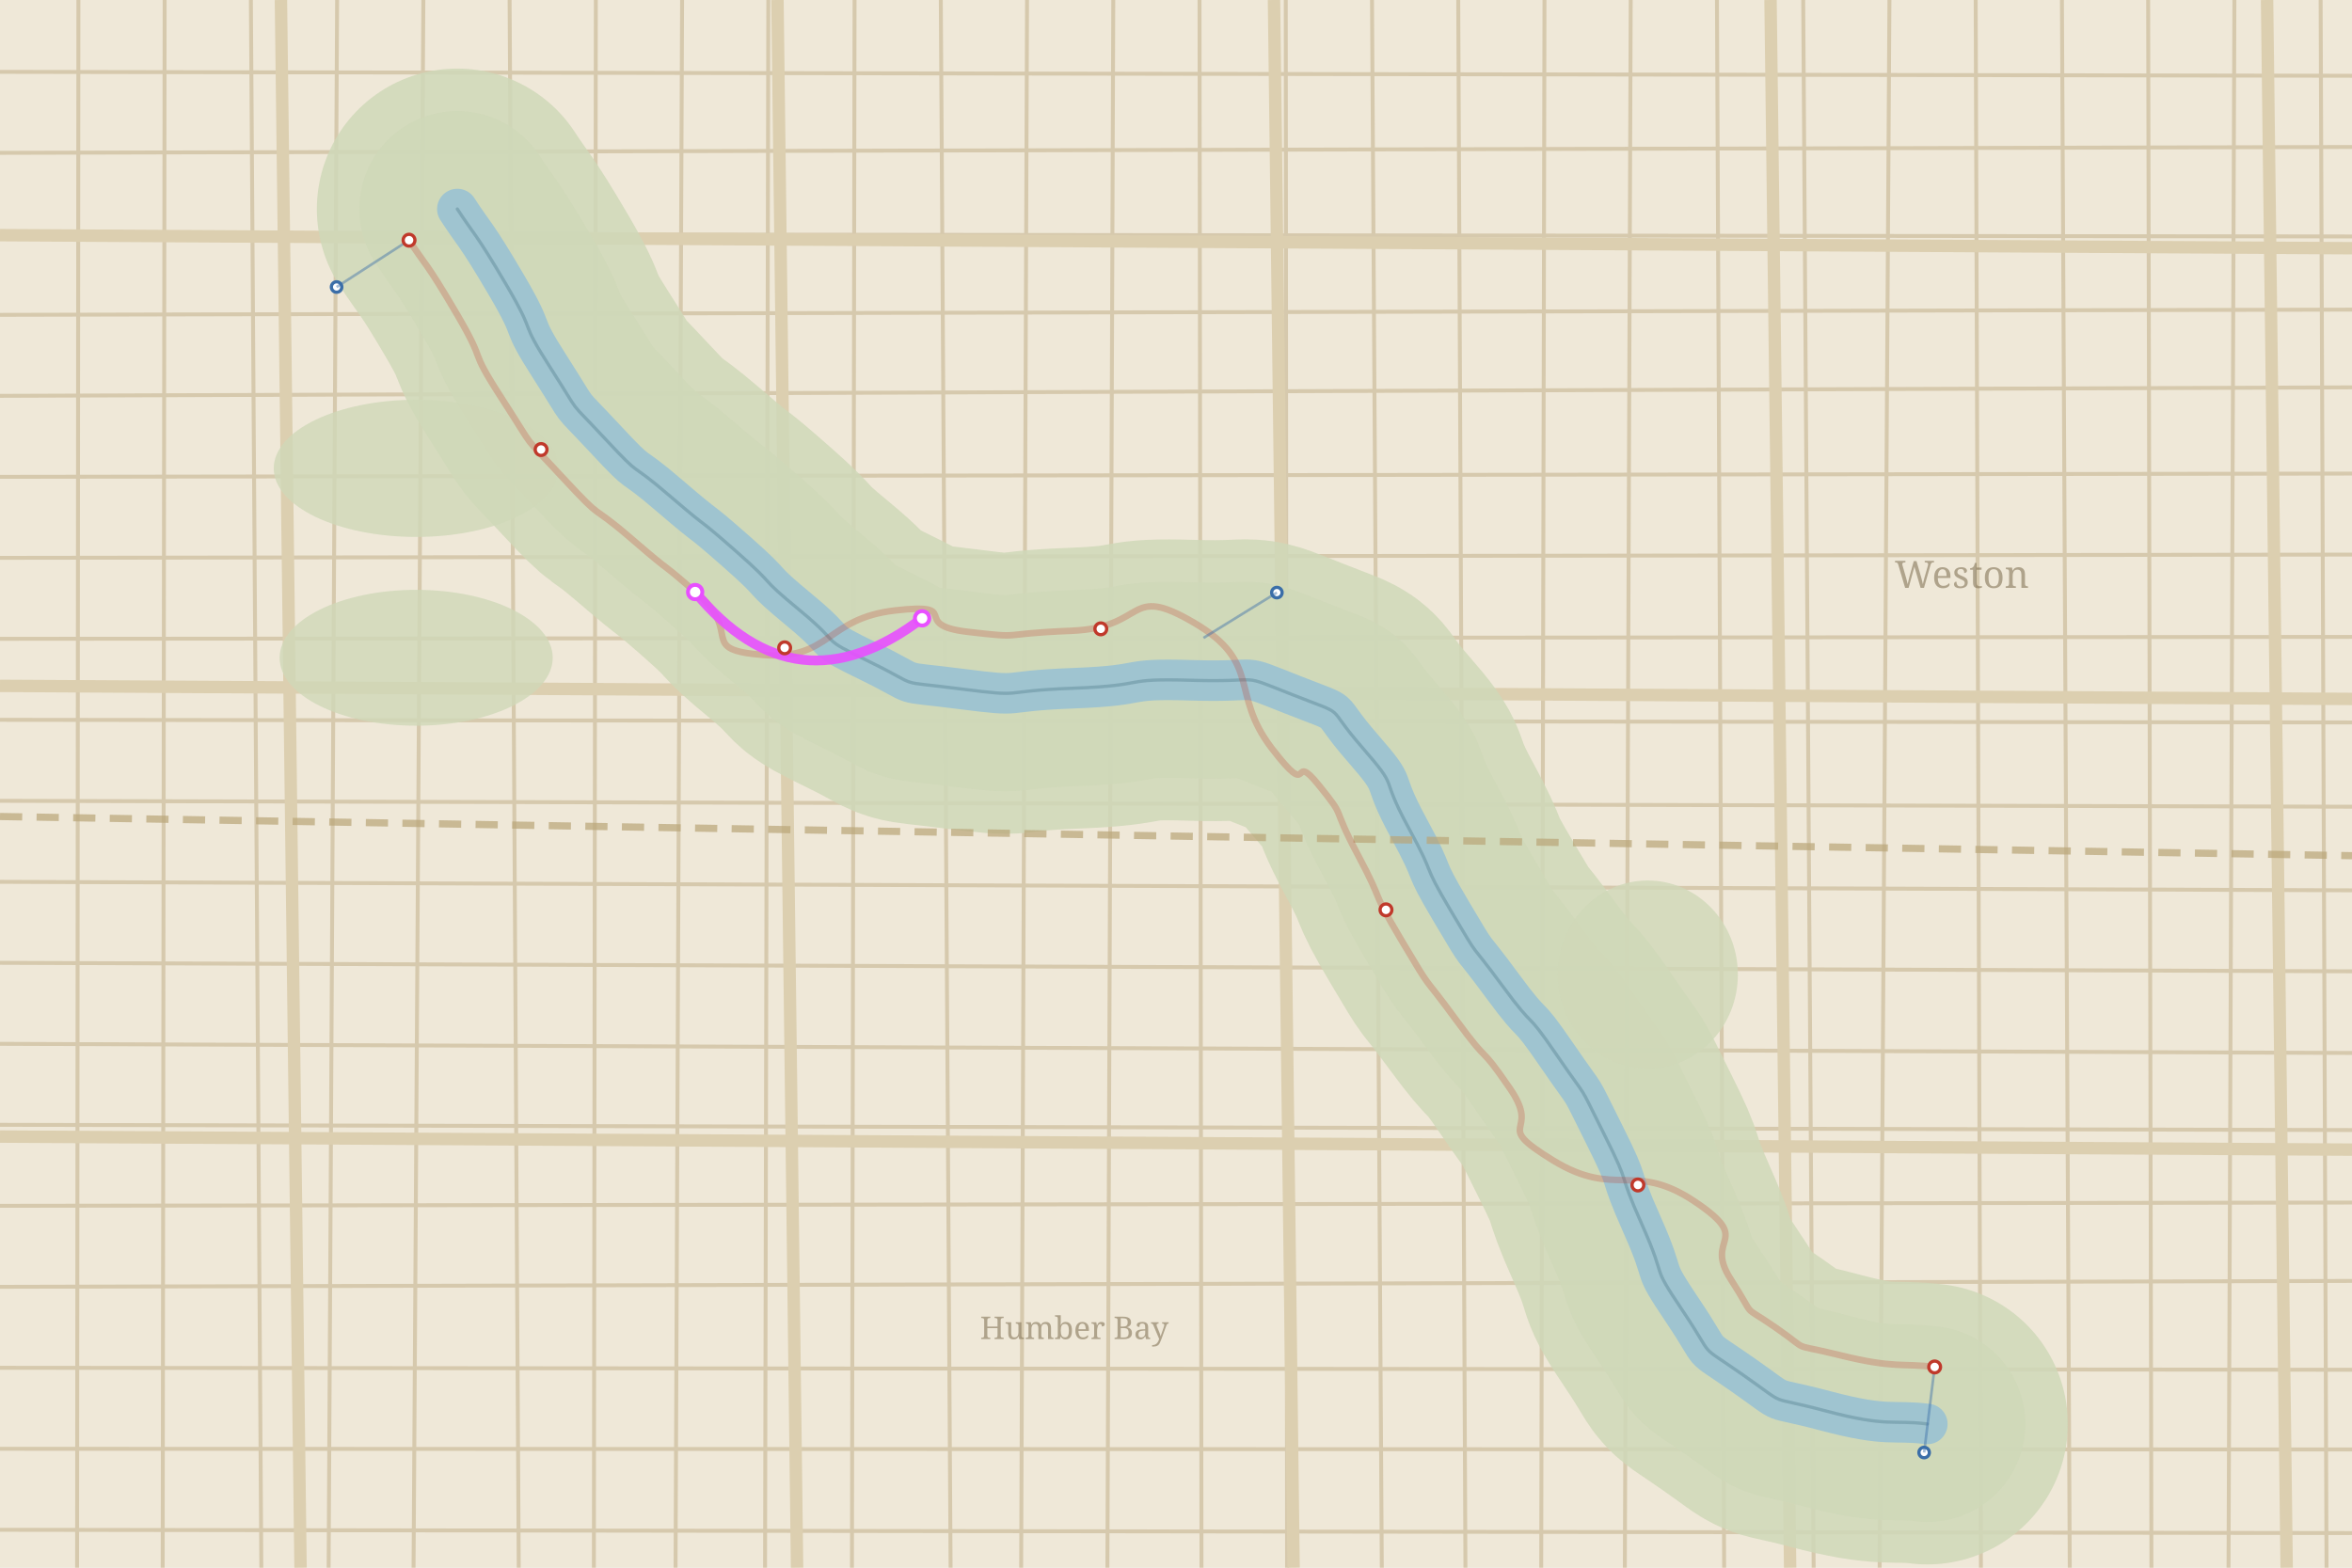
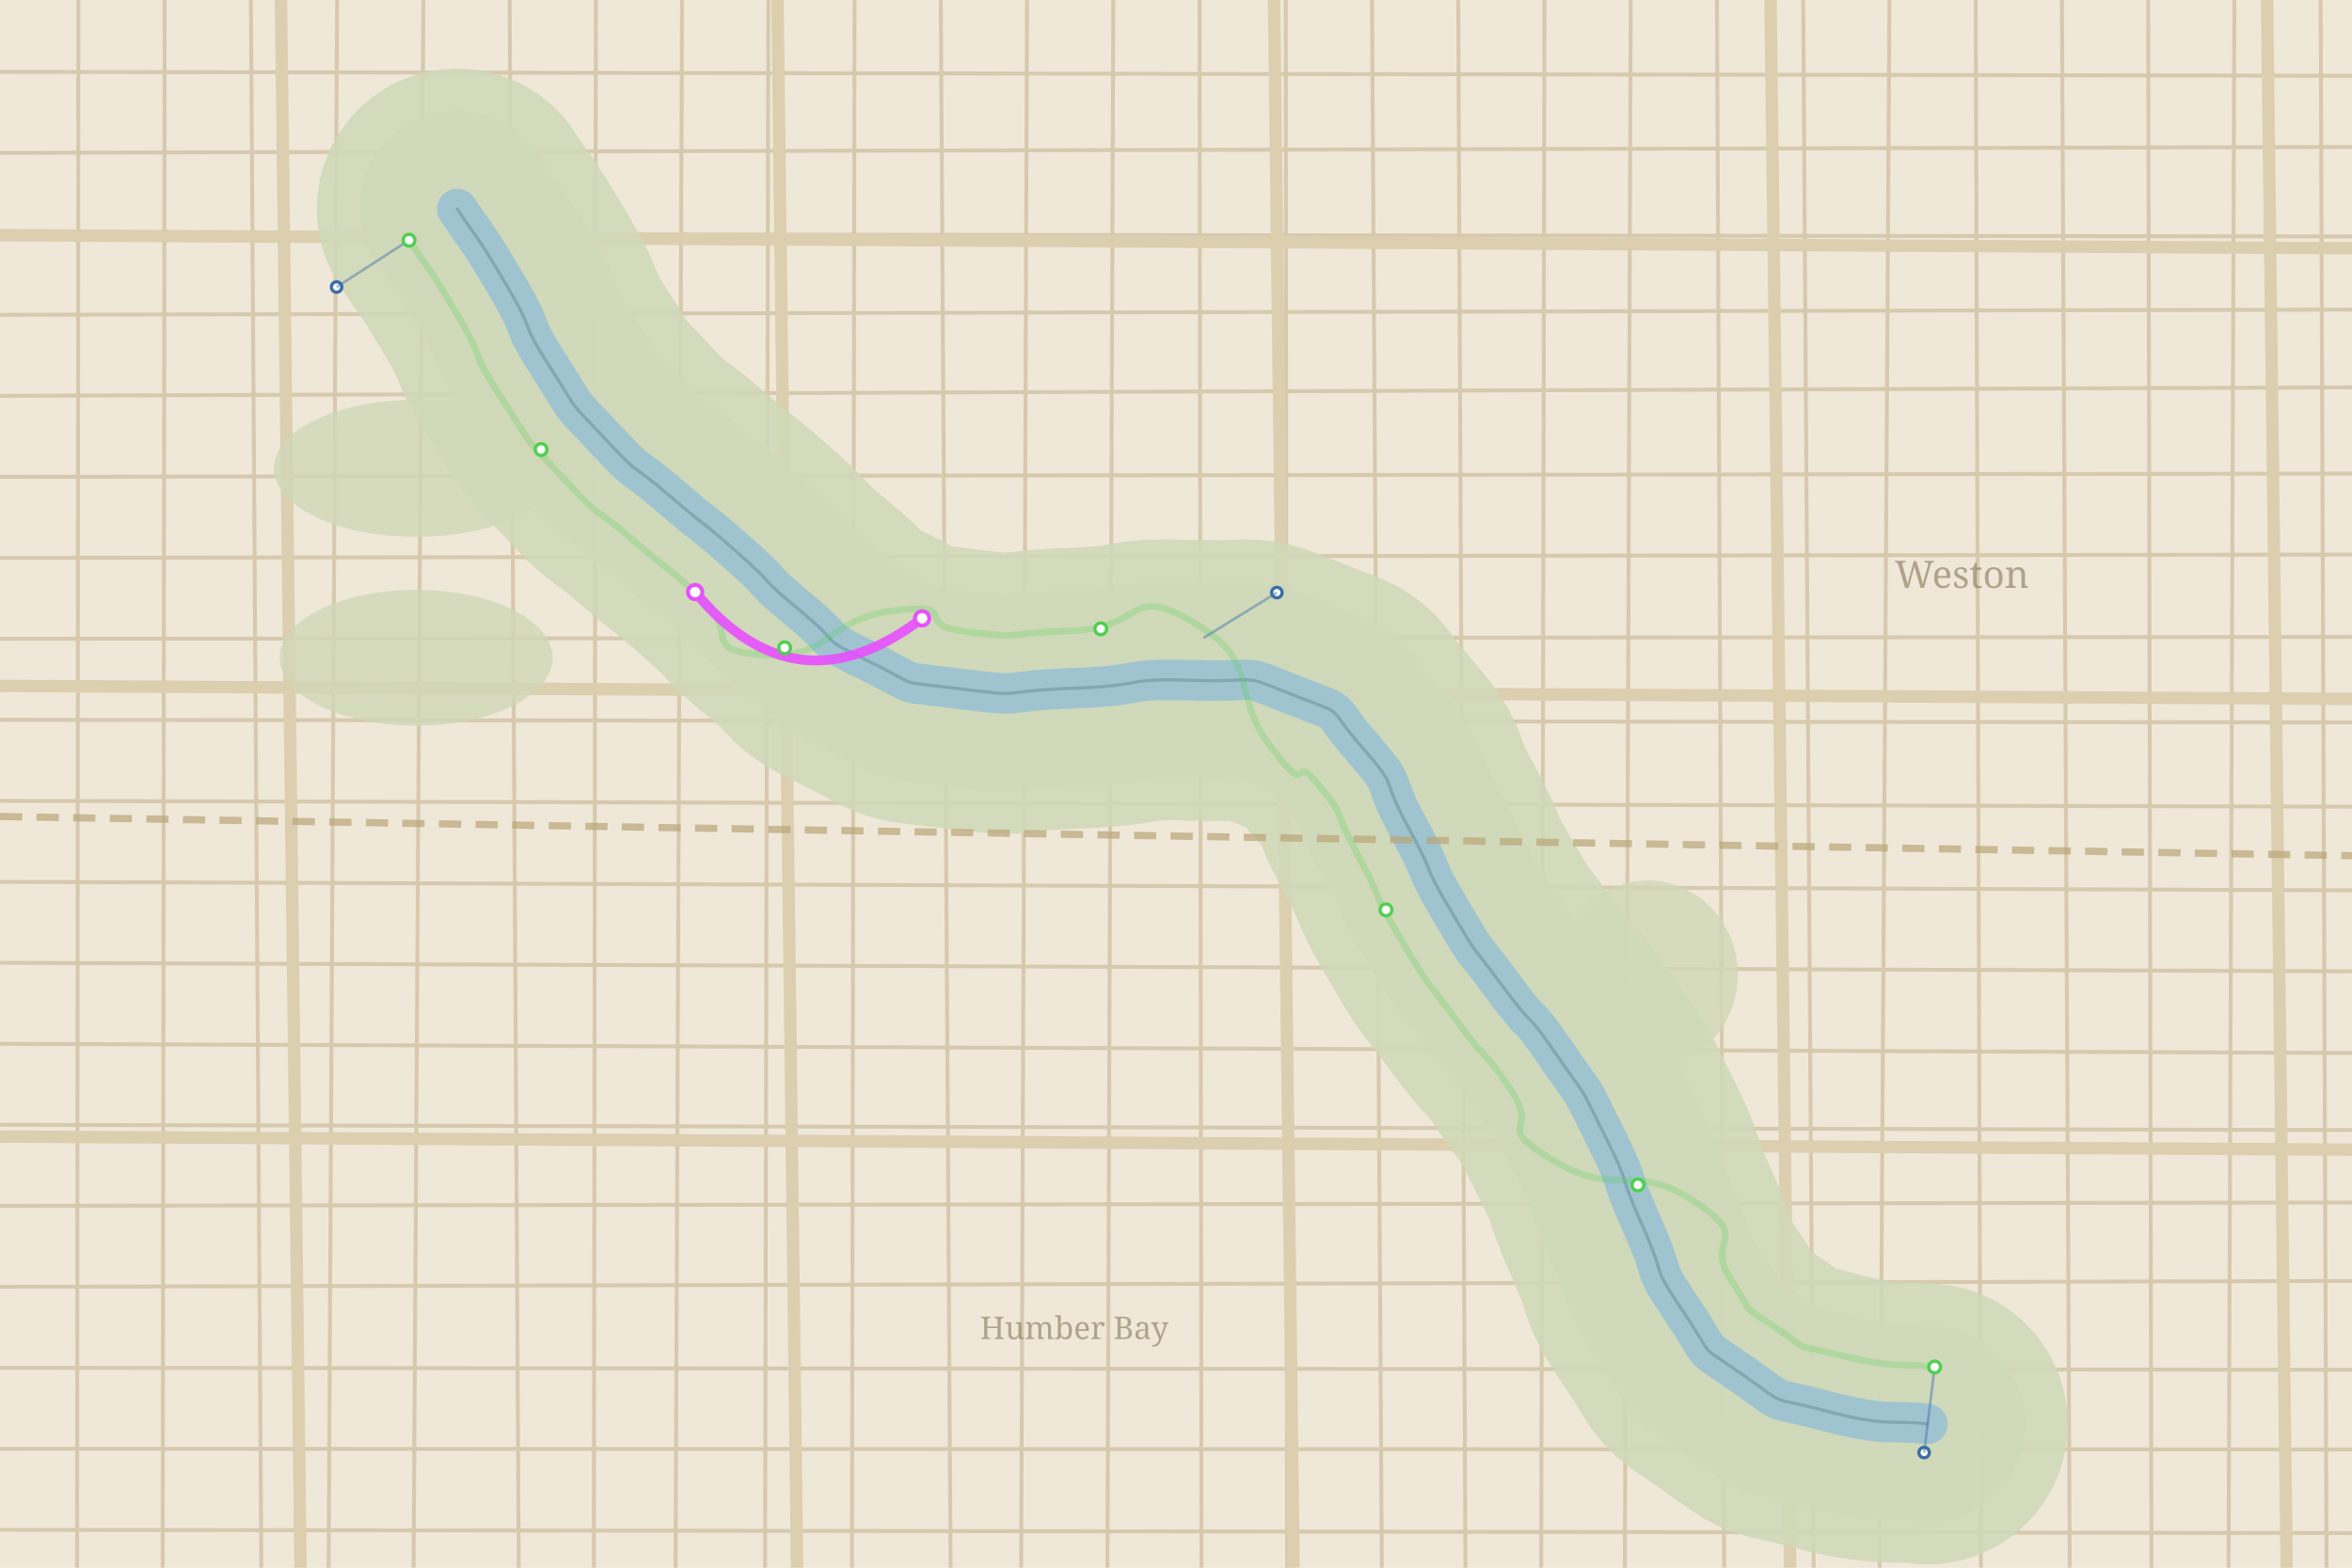
<svg xmlns="http://www.w3.org/2000/svg" width="3600" height="2400" viewBox="0 0 3600 2400">
  <g id="background">
    <rect width="3600" height="2400" fill="#efe8d8" />
  </g>
  <g id="topo">
    <g id="roads">
      <line x1="120" y1="0" x2="118" y2="2400" stroke="#d6c9ad" stroke-width="6" />
      <line x1="252" y1="0" x2="249" y2="2400" stroke="#d6c9ad" stroke-width="6" />
      <line x1="384" y1="0" x2="400" y2="2400" stroke="#d6c9ad" stroke-width="6" />
      <line x1="516" y1="0" x2="503" y2="2400" stroke="#d6c9ad" stroke-width="6" />
      <line x1="648" y1="0" x2="633" y2="2400" stroke="#d6c9ad" stroke-width="6" />
      <line x1="780" y1="0" x2="794" y2="2400" stroke="#d6c9ad" stroke-width="6" />
      <line x1="912" y1="0" x2="909" y2="2400" stroke="#d6c9ad" stroke-width="6" />
      <line x1="1044" y1="0" x2="1034" y2="2400" stroke="#d6c9ad" stroke-width="6" />
      <line x1="1176" y1="0" x2="1171" y2="2400" stroke="#d6c9ad" stroke-width="6" />
      <line x1="1308" y1="0" x2="1304" y2="2400" stroke="#d6c9ad" stroke-width="6" />
      <line x1="1440" y1="0" x2="1455" y2="2400" stroke="#d6c9ad" stroke-width="6" />
      <line x1="1572" y1="0" x2="1563" y2="2400" stroke="#d6c9ad" stroke-width="6" />
      <line x1="1704" y1="0" x2="1695" y2="2400" stroke="#d6c9ad" stroke-width="6" />
      <line x1="1836" y1="0" x2="1839" y2="2400" stroke="#d6c9ad" stroke-width="6" />
      <line x1="1968" y1="0" x2="1970" y2="2400" stroke="#d6c9ad" stroke-width="6" />
      <line x1="2100" y1="0" x2="2115" y2="2400" stroke="#d6c9ad" stroke-width="6" />
      <line x1="2232" y1="0" x2="2243" y2="2400" stroke="#d6c9ad" stroke-width="6" />
      <line x1="2364" y1="0" x2="2359" y2="2400" stroke="#d6c9ad" stroke-width="6" />
      <line x1="2496" y1="0" x2="2487" y2="2400" stroke="#d6c9ad" stroke-width="6" />
      <line x1="2628" y1="0" x2="2639" y2="2400" stroke="#d6c9ad" stroke-width="6" />
      <line x1="2760" y1="0" x2="2776" y2="2400" stroke="#d6c9ad" stroke-width="6" />
      <line x1="2892" y1="0" x2="2877" y2="2400" stroke="#d6c9ad" stroke-width="6" />
      <line x1="3024" y1="0" x2="3032" y2="2400" stroke="#d6c9ad" stroke-width="6" />
      <line x1="3156" y1="0" x2="3168" y2="2400" stroke="#d6c9ad" stroke-width="6" />
      <line x1="3288" y1="0" x2="3293" y2="2400" stroke="#d6c9ad" stroke-width="6" />
      <line x1="3420" y1="0" x2="3411" y2="2400" stroke="#d6c9ad" stroke-width="6" />
      <line x1="3552" y1="0" x2="3561" y2="2400" stroke="#d6c9ad" stroke-width="6" />
      <line x1="0" y1="110" x2="3600" y2="116" stroke="#d6c9ad" stroke-width="6" />
      <line x1="0" y1="234" x2="3600" y2="225" stroke="#d6c9ad" stroke-width="6" />
      <line x1="0" y1="358" x2="3600" y2="362" stroke="#d6c9ad" stroke-width="6" />
      <line x1="0" y1="482" x2="3600" y2="474" stroke="#d6c9ad" stroke-width="6" />
      <line x1="0" y1="606" x2="3600" y2="593" stroke="#d6c9ad" stroke-width="6" />
      <line x1="0" y1="730" x2="3600" y2="725" stroke="#d6c9ad" stroke-width="6" />
      <line x1="0" y1="854" x2="3600" y2="849" stroke="#d6c9ad" stroke-width="6" />
      <line x1="0" y1="978" x2="3600" y2="975" stroke="#d6c9ad" stroke-width="6" />
      <line x1="0" y1="1102" x2="3600" y2="1106" stroke="#d6c9ad" stroke-width="6" />
      <line x1="0" y1="1226" x2="3600" y2="1235" stroke="#d6c9ad" stroke-width="6" />
      <line x1="0" y1="1350" x2="3600" y2="1363" stroke="#d6c9ad" stroke-width="6" />
      <line x1="0" y1="1474" x2="3600" y2="1487" stroke="#d6c9ad" stroke-width="6" />
      <line x1="0" y1="1598" x2="3600" y2="1612" stroke="#d6c9ad" stroke-width="6" />
      <line x1="0" y1="1722" x2="3600" y2="1730" stroke="#d6c9ad" stroke-width="6" />
      <line x1="0" y1="1846" x2="3600" y2="1841" stroke="#d6c9ad" stroke-width="6" />
      <line x1="0" y1="1970" x2="3600" y2="1961" stroke="#d6c9ad" stroke-width="6" />
      <line x1="0" y1="2094" x2="3600" y2="2097" stroke="#d6c9ad" stroke-width="6" />
      <line x1="0" y1="2218" x2="3600" y2="2219" stroke="#d6c9ad" stroke-width="6" />
      <line x1="0" y1="2342" x2="3600" y2="2347" stroke="#d6c9ad" stroke-width="6" />
      <line x1="430" y1="0" x2="460" y2="2400" stroke="#dccfb0" stroke-width="19" />
      <line x1="1190" y1="0" x2="1220" y2="2400" stroke="#dccfb0" stroke-width="19" />
      <line x1="1950" y1="0" x2="1980" y2="2400" stroke="#dccfb0" stroke-width="19" />
      <line x1="2710" y1="0" x2="2740" y2="2400" stroke="#dccfb0" stroke-width="19" />
      <line x1="3470" y1="0" x2="3500" y2="2400" stroke="#dccfb0" stroke-width="19" />
      <line x1="0" y1="360" x2="3600" y2="380" stroke="#dccfb0" stroke-width="19" />
      <line x1="0" y1="1050" x2="3600" y2="1070" stroke="#dccfb0" stroke-width="19" />
      <line x1="0" y1="1740" x2="3600" y2="1760" stroke="#dccfb0" stroke-width="19" />
    </g>
    <g id="water">
      <path d="M700.0 320.0 C725.7 359.8 726.9 354.1 775.5 436.9 C824.1 519.8 791.7 484.0 842.9 563.7 C894.0 643.4 863.9 604.9 926.0 671.5 C988.0 738.0 957.0 700.5 1025.4 759.4 C1093.9 818.2 1059.4 784.9 1127.2 844.5 C1195.0 904.2 1155.2 877.4 1224.7 934.8 C1294.3 992.3 1248.4 972.8 1331.8 1013.5 C1415.2 1054.3 1364.2 1041.0 1470.0 1054.6 C1575.8 1068.2 1522.3 1058.1 1643.0 1053.6 C1763.8 1049.1 1711.0 1038.0 1825.2 1041.5 C1939.4 1044.9 1890.7 1028.9 1979.0 1063.8 C2067.2 1098.6 2024.7 1075.1 2084.8 1144.0 C2144.8 1213.0 2109.2 1181.1 2155.6 1266.6 C2202.1 1352.0 2172.4 1313.0 2221.3 1395.4 C2270.2 1477.9 2244.4 1434.1 2299.5 1509.1 C2354.6 1584.0 2330.3 1538.5 2383.3 1615.9 C2436.4 1693.4 2411.3 1648.7 2455.5 1736.8 C2499.7 1825.0 2472.4 1783.1 2513.4 1875.1 C2554.4 1967.2 2523.6 1929.4 2576.1 2007.5 C2628.6 2085.6 2593.6 2053.0 2667.8 2104.8 C2742.0 2156.7 2698.5 2134.4 2794.4 2160.0 C2890.3 2185.5 2897.1 2173.2 2950.0 2180.0" fill="none" stroke="#cfd8b8" stroke-width="430" stroke-linecap="round" stroke-linejoin="round" opacity=".85" />
      <path d="M700.0 320.0 C725.7 359.8 726.9 354.1 775.5 436.9 C824.1 519.8 791.7 484.0 842.9 563.7 C894.0 643.4 863.9 604.9 926.0 671.5 C988.0 738.0 957.0 700.5 1025.4 759.4 C1093.9 818.2 1059.4 784.9 1127.2 844.5 C1195.0 904.2 1155.2 877.4 1224.7 934.8 C1294.3 992.3 1248.4 972.8 1331.8 1013.5 C1415.2 1054.3 1364.2 1041.0 1470.0 1054.6 C1575.8 1068.2 1522.3 1058.1 1643.0 1053.6 C1763.8 1049.1 1711.0 1038.0 1825.2 1041.5 C1939.4 1044.9 1890.7 1028.9 1979.0 1063.8 C2067.2 1098.6 2024.7 1075.1 2084.8 1144.0 C2144.8 1213.0 2109.2 1181.1 2155.6 1266.6 C2202.1 1352.0 2172.4 1313.0 2221.3 1395.4 C2270.2 1477.9 2244.4 1434.1 2299.5 1509.1 C2354.6 1584.0 2330.3 1538.5 2383.3 1615.9 C2436.4 1693.4 2411.3 1648.7 2455.5 1736.8 C2499.7 1825.0 2472.4 1783.1 2513.4 1875.1 C2554.4 1967.2 2523.6 1929.4 2576.1 2007.5 C2628.6 2085.6 2593.6 2053.0 2667.8 2104.8 C2742.0 2156.7 2698.5 2134.4 2794.4 2160.0 C2890.3 2185.5 2897.1 2173.2 2950.0 2180.0" fill="none" stroke="#cfd8b8" stroke-width="300" stroke-linecap="round" stroke-linejoin="round" opacity=".85" />
      <path d="M700.0 320.0 C725.7 359.8 726.9 354.1 775.5 436.9 C824.1 519.8 791.7 484.0 842.9 563.7 C894.0 643.4 863.9 604.9 926.0 671.5 C988.0 738.0 957.0 700.5 1025.4 759.4 C1093.9 818.2 1059.4 784.9 1127.2 844.5 C1195.0 904.2 1155.2 877.4 1224.7 934.8 C1294.3 992.3 1248.4 972.8 1331.8 1013.5 C1415.2 1054.3 1364.2 1041.0 1470.0 1054.6 C1575.8 1068.2 1522.3 1058.1 1643.0 1053.6 C1763.8 1049.1 1711.0 1038.0 1825.2 1041.5 C1939.4 1044.9 1890.7 1028.9 1979.0 1063.8 C2067.2 1098.6 2024.7 1075.1 2084.8 1144.0 C2144.8 1213.0 2109.2 1181.1 2155.6 1266.6 C2202.1 1352.0 2172.4 1313.0 2221.3 1395.4 C2270.2 1477.9 2244.4 1434.1 2299.5 1509.1 C2354.6 1584.0 2330.3 1538.5 2383.3 1615.9 C2436.4 1693.4 2411.3 1648.7 2455.5 1736.8 C2499.7 1825.0 2472.4 1783.1 2513.4 1875.1 C2554.4 1967.2 2523.6 1929.4 2576.1 2007.5 C2628.6 2085.6 2593.6 2053.0 2667.8 2104.8 C2742.0 2156.7 2698.5 2134.4 2794.4 2160.0 C2890.3 2185.5 2897.1 2173.2 2950.0 2180.0" fill="none" stroke="#9fc4d0" stroke-width="62" stroke-linecap="round" stroke-linejoin="round" />
      <path d="M700.0 320.0 C725.7 359.8 726.9 354.1 775.5 436.9 C824.1 519.8 791.7 484.0 842.9 563.7 C894.0 643.4 863.9 604.9 926.0 671.5 C988.0 738.0 957.0 700.5 1025.4 759.4 C1093.9 818.2 1059.4 784.9 1127.2 844.5 C1195.0 904.2 1155.2 877.4 1224.7 934.8 C1294.3 992.3 1248.4 972.8 1331.8 1013.5 C1415.2 1054.3 1364.2 1041.0 1470.0 1054.6 C1575.8 1068.2 1522.3 1058.1 1643.0 1053.6 C1763.8 1049.1 1711.0 1038.0 1825.2 1041.5 C1939.4 1044.9 1890.7 1028.9 1979.0 1063.8 C2067.2 1098.6 2024.7 1075.1 2084.8 1144.0 C2144.8 1213.0 2109.2 1181.1 2155.6 1266.6 C2202.1 1352.0 2172.4 1313.0 2221.3 1395.4 C2270.2 1477.9 2244.4 1434.1 2299.5 1509.1 C2354.6 1584.0 2330.3 1538.5 2383.3 1615.9 C2436.4 1693.4 2411.3 1648.7 2455.5 1736.8 C2499.7 1825.0 2472.4 1783.1 2513.4 1875.1 C2554.4 1967.2 2523.6 1929.4 2576.1 2007.5 C2628.6 2085.6 2593.6 2053.0 2667.8 2104.8 C2742.0 2156.7 2698.5 2134.4 2794.4 2160.0 C2890.3 2185.5 2897.1 2173.2 2950.0 2180.0" fill="none" stroke="#5c8595" stroke-width="5" stroke-linecap="round" opacity=".45" />
      <ellipse cx="637" cy="1007" rx="209" ry="104" fill="#cfd8b8" opacity=".8" />
      <ellipse cx="637" cy="717" rx="218" ry="105" fill="#cfd8b8" opacity=".8" />
      <ellipse cx="2522" cy="1492" rx="138" ry="144" fill="#cfd8b8" opacity=".8" />
      <line x1="0" y1="1250" x2="3600" y2="1310" stroke="#b9a578" stroke-width="11" stroke-dasharray="34 22" opacity=".7" />
    </g>
    <g id="labels">
      <text x="2900" y="900" font-family="Georgia,serif" font-size="58" fill="#7a6a4c" opacity=".55">Weston</text>
      <text x="1500" y="2050" font-family="Georgia,serif" font-size="48" fill="#7a6a4c" opacity=".55">Humber Bay</text>
    </g>
  </g>
-   <path id="route" d="M626.1 367.7 C651.1 406.4 651.1 398.6 699.6 481.4 C748.1 564.2 713.7 526.2 768.8 611.2 C823.9 696.2 793.9 658.4 861.6 731.5 C929.4 804.5 897.5 765.2 968.1 826.1 C1038.6 887.0 1000.8 850.6 1069.1 910.6 C1137.3 970.6 1066.2 994.5 1168.7 1002.7 C1271.2 1010.8 1264.2 946.5 1370.4 934.5 C1476.7 922.5 1389.7 956.7 1481.3 967.3 C1572.8 977.9 1521.9 970.4 1639.8 965.7 C1757.6 961.0 1723.6 892.3 1827.9 953.5 C1932.2 1014.7 1881.8 1061.2 1946.6 1145.6 C2011.4 1230.0 1973.6 1146.4 2018.4 1201.8 C2063.2 1257.2 2035.1 1227.5 2078.3 1308.6 C2121.5 1389.6 2094.5 1354.4 2145.6 1440.3 C2196.7 1526.2 2172.5 1484.5 2228.6 1561.2 C2284.7 1637.8 2260.3 1592.5 2310.7 1665.7 C2361.1 1738.8 2280.6 1717.3 2376.9 1776.3 C2473.1 1835.4 2501.2 1777.4 2593.7 1839.3 C2686.3 1901.2 2606.8 1892.7 2649.1 1958.4 C2691.4 2024.1 2661.1 1993.1 2718.2 2032.7 C2775.3 2072.3 2734.4 2054.5 2817.1 2074.9 C2899.7 2095.3 2912.2 2086.7 2961.2 2092.7" fill="none" stroke="#c0392b" stroke-width="10" stroke-linecap="round" opacity=".25" />
+   <path id="route" d="M626.1 367.7 C651.1 406.4 651.1 398.6 699.6 481.4 C748.1 564.2 713.7 526.2 768.8 611.2 C823.9 696.2 793.9 658.4 861.6 731.5 C929.4 804.5 897.5 765.2 968.1 826.1 C1038.6 887.0 1000.8 850.6 1069.1 910.6 C1137.3 970.6 1066.2 994.5 1168.7 1002.7 C1271.2 1010.8 1264.2 946.5 1370.4 934.5 C1476.7 922.5 1389.7 956.7 1481.3 967.3 C1572.8 977.9 1521.9 970.4 1639.8 965.7 C1757.6 961.0 1723.6 892.3 1827.9 953.5 C1932.2 1014.7 1881.8 1061.2 1946.6 1145.6 C2011.4 1230.0 1973.6 1146.4 2018.4 1201.8 C2063.2 1257.2 2035.1 1227.5 2078.3 1308.6 C2121.5 1389.6 2094.5 1354.4 2145.6 1440.3 C2196.7 1526.2 2172.5 1484.5 2228.6 1561.2 C2284.7 1637.8 2260.3 1592.5 2310.7 1665.7 C2361.1 1738.8 2280.6 1717.3 2376.9 1776.3 C2473.1 1835.4 2501.2 1777.4 2593.7 1839.3 C2686.3 1901.2 2606.8 1892.7 2649.1 1958.4 C2691.4 2024.1 2661.1 1993.1 2718.2 2032.7 C2775.3 2072.3 2734.4 2054.5 2817.1 2074.9 C2899.7 2095.3 2912.2 2086.7 2961.2 2092.7" fill="none" stroke="#4ecf4e" stroke-width="10" stroke-linecap="round" opacity=".25" />
  <g id="wishful">
    <path d="M1064.0 906.4 Q1218.4 1093.4 1411.4 946.6" fill="none" stroke="#e84fff" stroke-width="15" stroke-linecap="round" opacity=".9" />
    <circle cx="1064.0" cy="906.4" r="11" fill="#fff" stroke="#e84fff" stroke-width="6" />
    <circle cx="1411.4" cy="946.6" r="11" fill="#fff" stroke="#e84fff" stroke-width="6" />
  </g>
  <g id="crossings">
    <circle id="link-1" cx="515.2" cy="439.4" r="8" fill="#fff" stroke="#3b6ea8" stroke-width="5" />
    <line x1="626.1" y1="367.7" x2="515.2" y2="439.4" stroke="#3b6ea8" stroke-width="4" opacity=".45" />
    <circle id="link-2" cx="1954.4" cy="907.2" r="8" fill="#fff" stroke="#3b6ea8" stroke-width="5" />
    <line x1="1842.1" y1="976.6" x2="1954.4" y2="907.2" stroke="#3b6ea8" stroke-width="4" opacity=".45" />
    <circle id="link-3" cx="2945.1" cy="2223.7" r="8" fill="#fff" stroke="#3b6ea8" stroke-width="5" />
    <line x1="2961.2" y1="2092.7" x2="2945.1" y2="2223.7" stroke="#3b6ea8" stroke-width="4" opacity=".45" />
  </g>
  <g id="waypoints">
-     <circle id="wp-1" cx="626.1" cy="367.7" r="9" fill="#fff" stroke="#c0392b" stroke-width="5" />
-     <circle id="wp-2" cx="828.2" cy="688.2" r="9" fill="#fff" stroke="#c0392b" stroke-width="5" />
-     <circle id="wp-3" cx="1201.0" cy="991.8" r="9" fill="#fff" stroke="#c0392b" stroke-width="5" />
-     <circle id="wp-4" cx="1684.9" cy="962.7" r="9" fill="#fff" stroke="#c0392b" stroke-width="5" />
-     <circle id="wp-5" cx="2121.4" cy="1392.9" r="9" fill="#fff" stroke="#c0392b" stroke-width="5" />
-     <circle id="wp-6" cx="2507.0" cy="1814.1" r="9" fill="#fff" stroke="#c0392b" stroke-width="5" />
-     <circle id="wp-7" cx="2961.2" cy="2092.7" r="9" fill="#fff" stroke="#c0392b" stroke-width="5" />
+     <circle id="wp-1" cx="626.1" cy="367.7" r="9" fill="#fff" stroke="#4ecf4e" stroke-width="5" />
+     <circle id="wp-2" cx="828.2" cy="688.2" r="9" fill="#fff" stroke="#4ecf4e" stroke-width="5" />
+     <circle id="wp-3" cx="1201.0" cy="991.8" r="9" fill="#fff" stroke="#4ecf4e" stroke-width="5" />
+     <circle id="wp-4" cx="1684.9" cy="962.7" r="9" fill="#fff" stroke="#4ecf4e" stroke-width="5" />
+     <circle id="wp-5" cx="2121.4" cy="1392.9" r="9" fill="#fff" stroke="#4ecf4e" stroke-width="5" />
+     <circle id="wp-6" cx="2507.0" cy="1814.1" r="9" fill="#fff" stroke="#4ecf4e" stroke-width="5" />
+     <circle id="wp-7" cx="2961.2" cy="2092.7" r="9" fill="#fff" stroke="#4ecf4e" stroke-width="5" />
  </g>
</svg>
